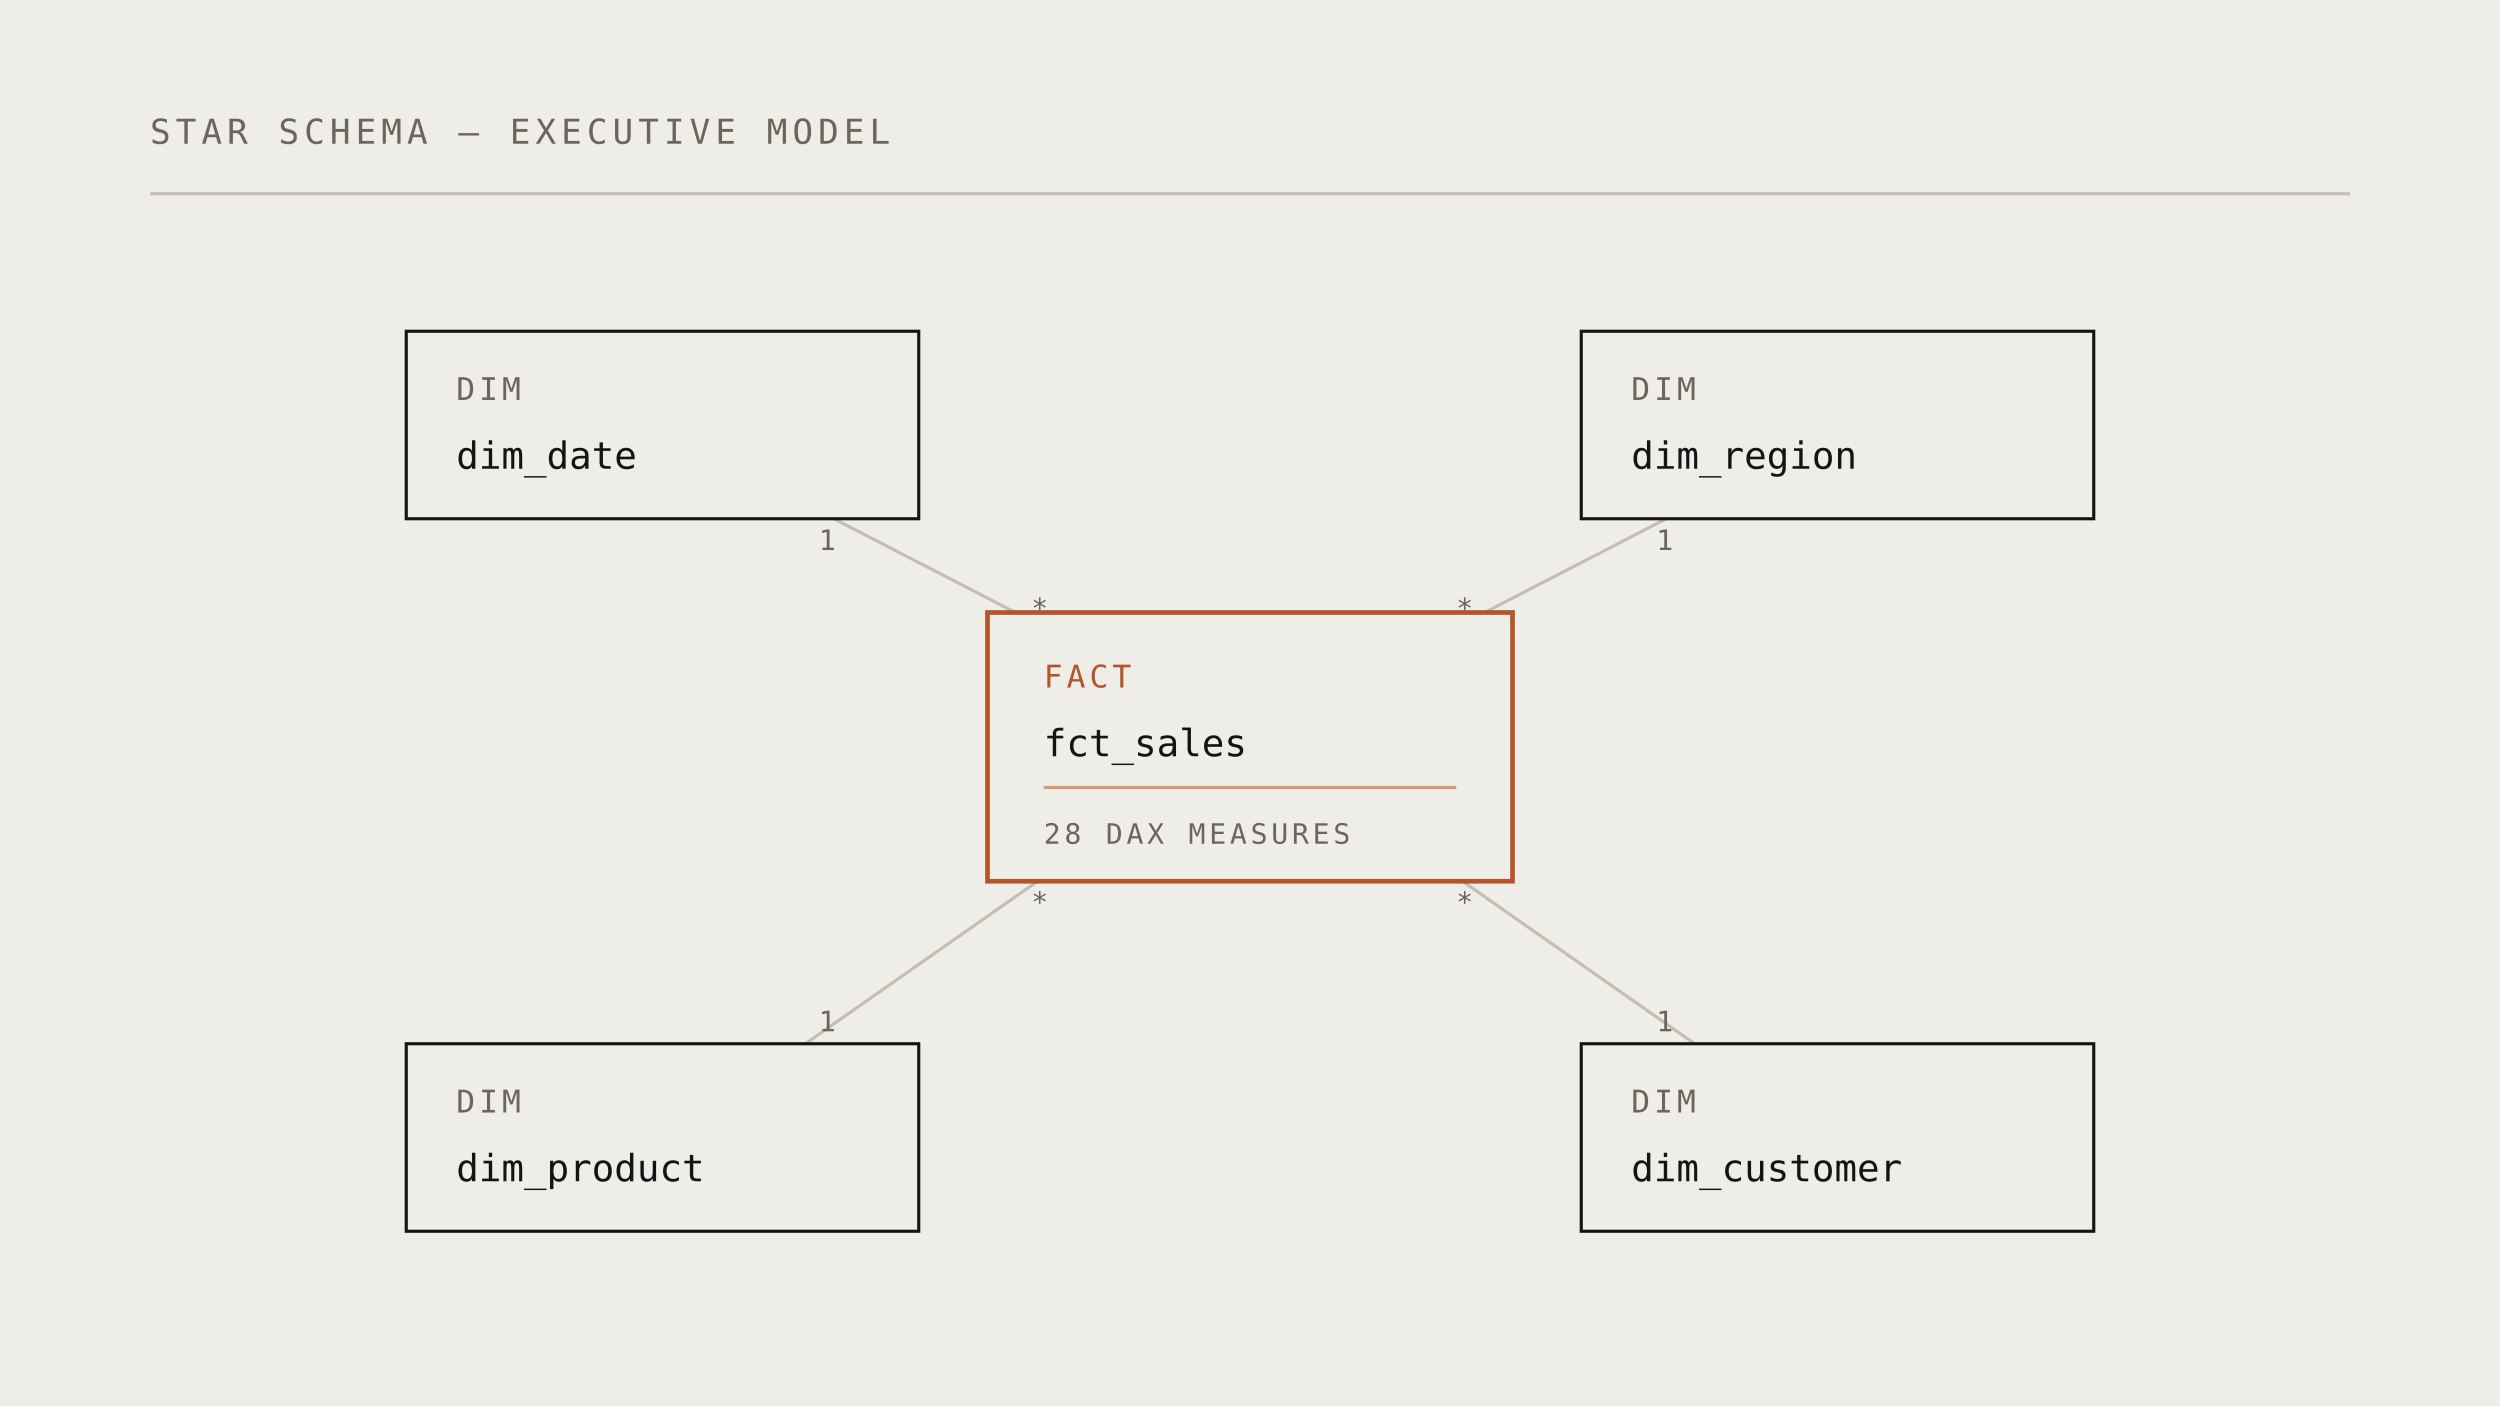
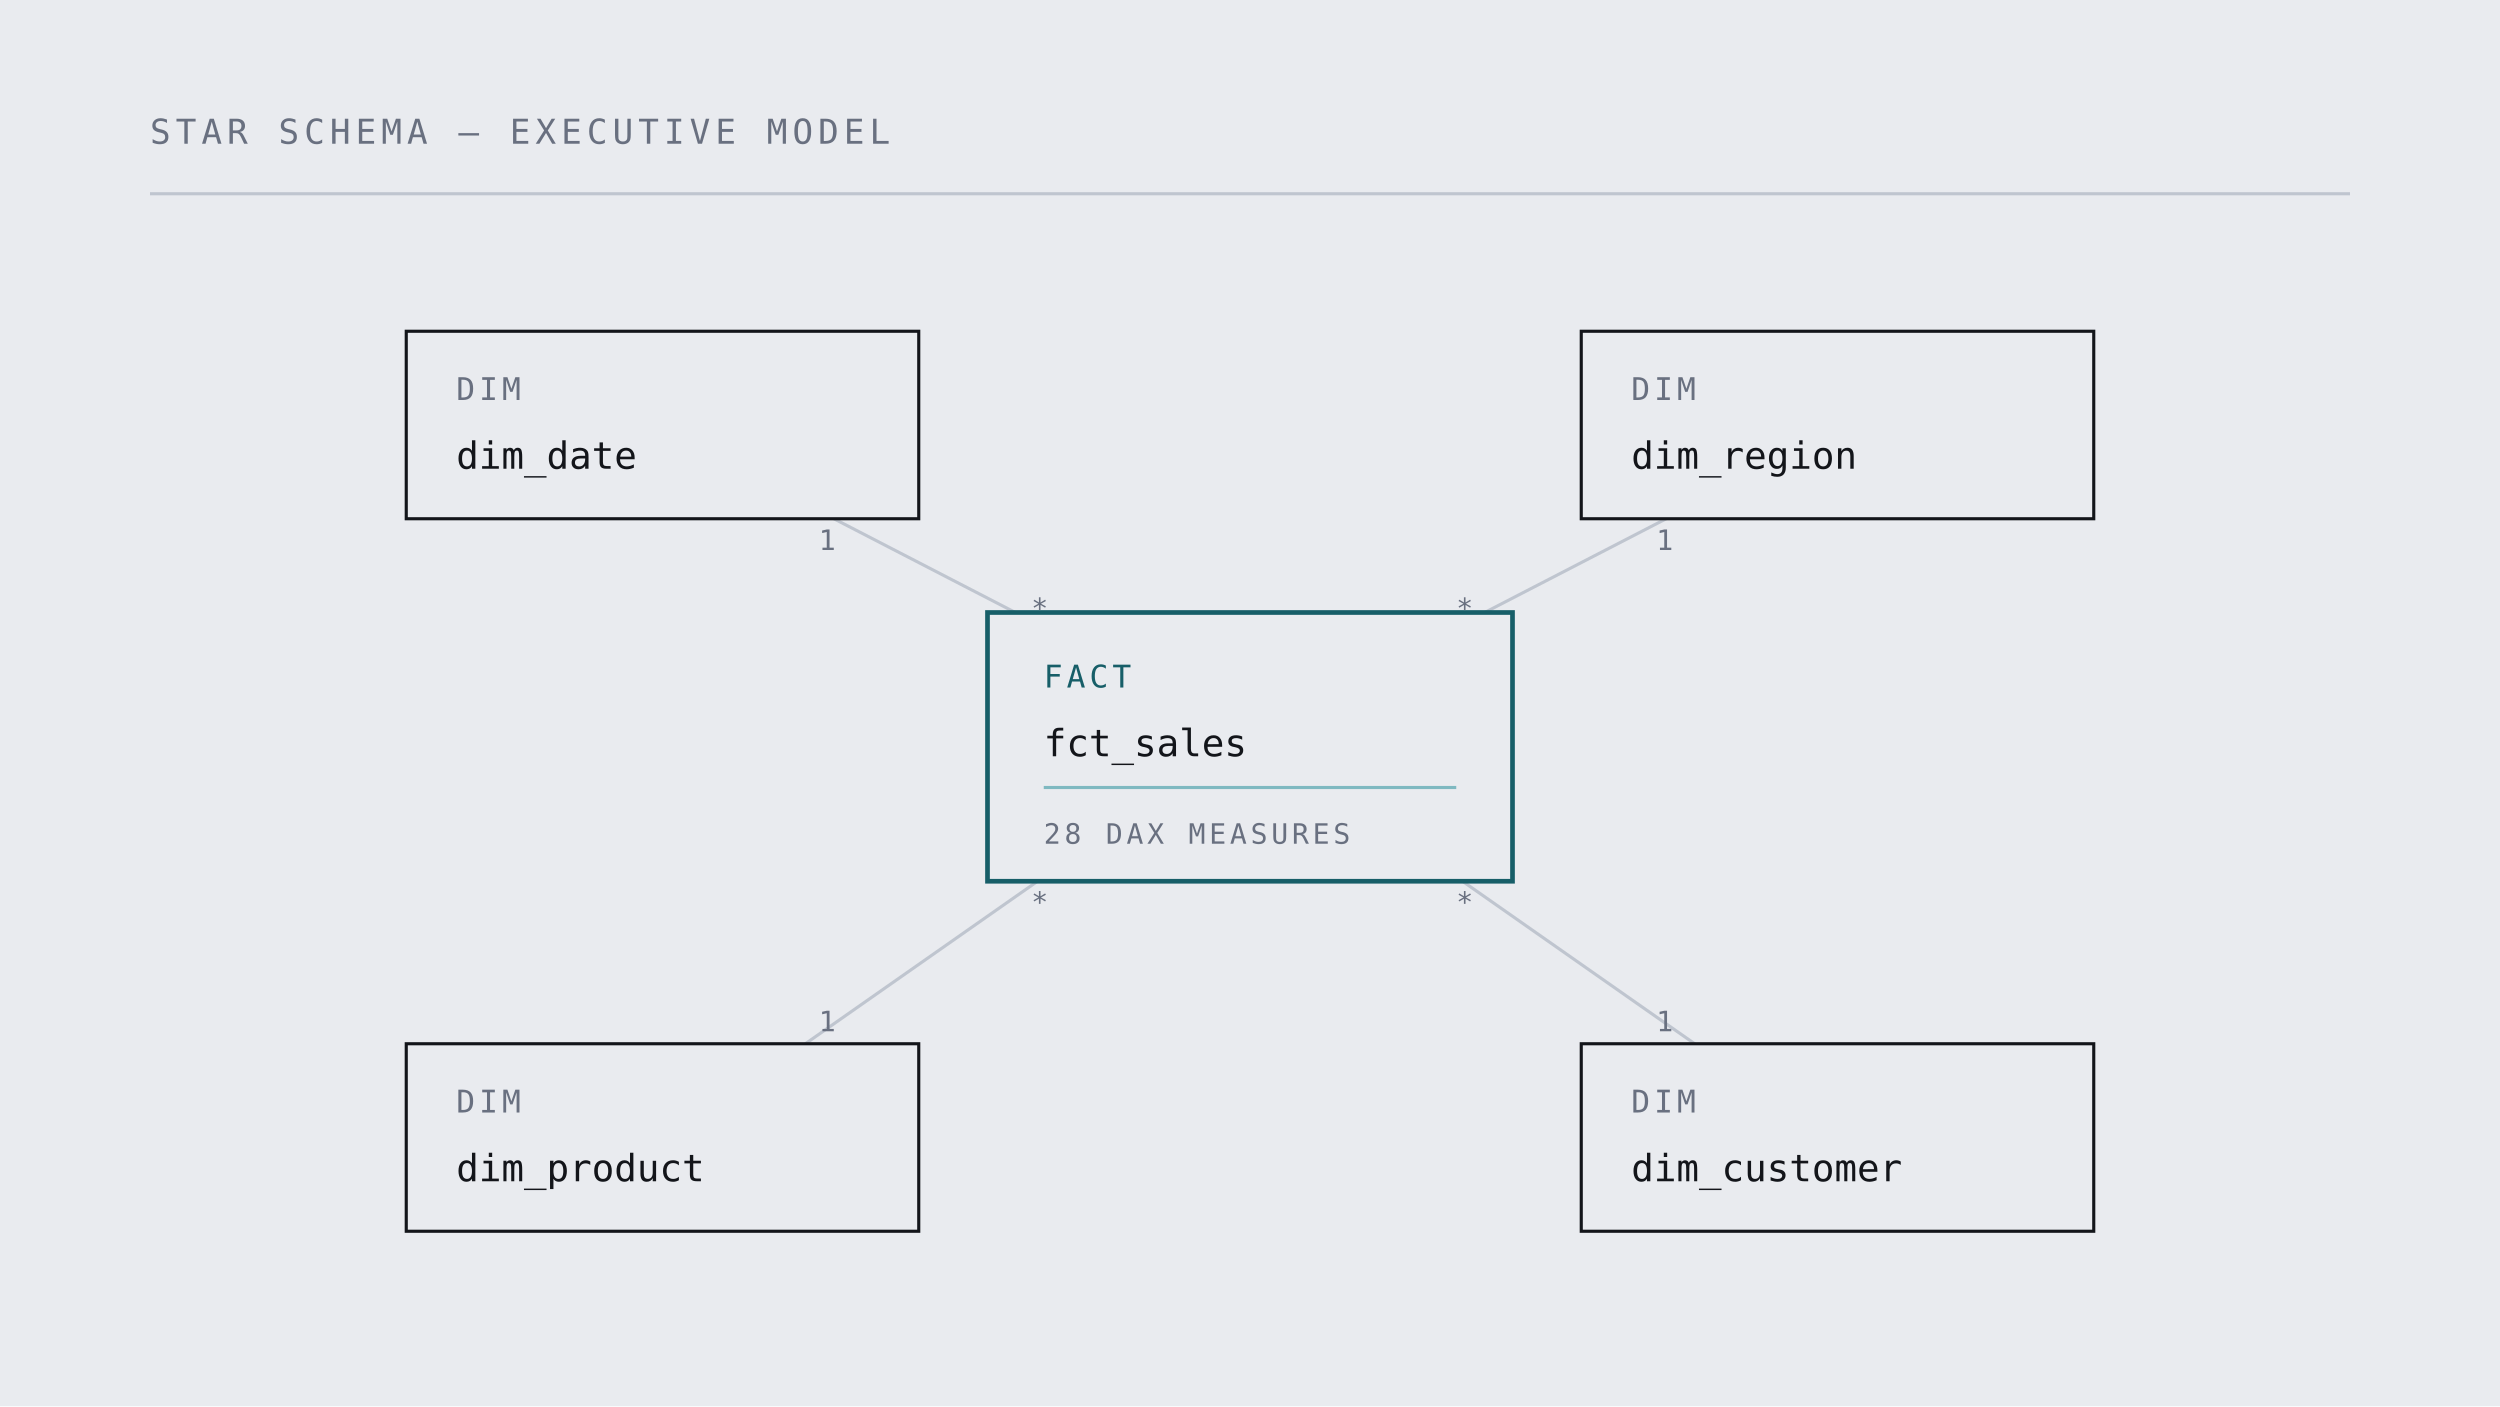
<svg xmlns="http://www.w3.org/2000/svg" viewBox="0 0 800 450" width="800" height="450" role="img" aria-label="Star schema: a central fact table joined to four dimension tables">
-   <rect width="800" height="450" fill="#EFEDE8" />
-   <g font-family="ui-monospace, SFMono-Regular, Menlo, monospace" font-size="11" letter-spacing="1.6" fill="#6B655B">
+   <rect width="800" height="450" fill="#E9EBEF" />
+   <g font-family="ui-monospace, SFMono-Regular, Menlo, monospace" font-size="11" letter-spacing="1.6" fill="#697080">
    <text x="48" y="46">STAR SCHEMA — EXECUTIVE MODEL</text>
  </g>
-   <line x1="48" y1="62" x2="752" y2="62" stroke="#C4BEB2" />
-   <g stroke="#C4BEB2" stroke-width="1">
+   <line x1="48" y1="62" x2="752" y2="62" stroke="#BFC5CF" />
+   <g stroke="#BFC5CF" stroke-width="1">
    <path d="M232 148 L352 210" fill="none" />
    <path d="M568 148 L448 210" fill="none" />
    <path d="M232 352 L352 268" fill="none" />
    <path d="M568 352 L448 268" fill="none" />
  </g>
-   <rect x="130" y="106" width="164" height="60" fill="#EFEDE8" stroke="#141416" />
+   <rect x="130" y="106" width="164" height="60" fill="#E9EBEF" stroke="#13151A" />
  <g font-family="ui-monospace, SFMono-Regular, Menlo, monospace" font-size="10" letter-spacing="1.3">
-     <text x="146" y="128" fill="#6B655B">DIM</text>
-     <text x="146" y="150" fill="#141416" font-size="12" letter-spacing="0">dim_date</text>
+     <text x="146" y="128" fill="#697080">DIM</text>
+     <text x="146" y="150" fill="#13151A" font-size="12" letter-spacing="0">dim_date</text>
  </g>
-   <rect x="506" y="106" width="164" height="60" fill="#EFEDE8" stroke="#141416" />
+   <rect x="506" y="106" width="164" height="60" fill="#E9EBEF" stroke="#13151A" />
  <g font-family="ui-monospace, SFMono-Regular, Menlo, monospace" font-size="10" letter-spacing="1.3">
-     <text x="522" y="128" fill="#6B655B">DIM</text>
-     <text x="522" y="150" fill="#141416" font-size="12" letter-spacing="0">dim_region</text>
+     <text x="522" y="128" fill="#697080">DIM</text>
+     <text x="522" y="150" fill="#13151A" font-size="12" letter-spacing="0">dim_region</text>
  </g>
-   <rect x="130" y="334" width="164" height="60" fill="#EFEDE8" stroke="#141416" />
+   <rect x="130" y="334" width="164" height="60" fill="#E9EBEF" stroke="#13151A" />
  <g font-family="ui-monospace, SFMono-Regular, Menlo, monospace" font-size="10" letter-spacing="1.3">
-     <text x="146" y="356" fill="#6B655B">DIM</text>
-     <text x="146" y="378" fill="#141416" font-size="12" letter-spacing="0">dim_product</text>
+     <text x="146" y="356" fill="#697080">DIM</text>
+     <text x="146" y="378" fill="#13151A" font-size="12" letter-spacing="0">dim_product</text>
  </g>
-   <rect x="506" y="334" width="164" height="60" fill="#EFEDE8" stroke="#141416" />
+   <rect x="506" y="334" width="164" height="60" fill="#E9EBEF" stroke="#13151A" />
  <g font-family="ui-monospace, SFMono-Regular, Menlo, monospace" font-size="10" letter-spacing="1.3">
-     <text x="522" y="356" fill="#6B655B">DIM</text>
-     <text x="522" y="378" fill="#141416" font-size="12" letter-spacing="0">dim_customer</text>
+     <text x="522" y="356" fill="#697080">DIM</text>
+     <text x="522" y="378" fill="#13151A" font-size="12" letter-spacing="0">dim_customer</text>
  </g>
-   <rect x="316" y="196" width="168" height="86" fill="#EFEDE8" stroke="#B4552B" stroke-width="1.5" />
+   <rect x="316" y="196" width="168" height="86" fill="#E9EBEF" stroke="#175E68" stroke-width="1.5" />
  <g font-family="ui-monospace, SFMono-Regular, Menlo, monospace" font-size="10" letter-spacing="1.3">
-     <text x="334" y="220" fill="#B4552B">FACT</text>
+     <text x="334" y="220" fill="#175E68">FACT</text>
  </g>
-   <g font-family="ui-monospace, SFMono-Regular, Menlo, monospace" font-size="12" fill="#141416">
+   <g font-family="ui-monospace, SFMono-Regular, Menlo, monospace" font-size="12" fill="#13151A">
    <text x="334" y="242">fct_sales</text>
  </g>
-   <line x1="334" y1="252" x2="466" y2="252" stroke="#D89972" />
-   <g font-family="ui-monospace, SFMono-Regular, Menlo, monospace" font-size="9" letter-spacing="1.2" fill="#6B655B">
+   <line x1="334" y1="252" x2="466" y2="252" stroke="#7FB9C1" />
+   <g font-family="ui-monospace, SFMono-Regular, Menlo, monospace" font-size="9" letter-spacing="1.2" fill="#697080">
    <text x="334" y="270">28 DAX MEASURES</text>
  </g>
-   <g font-family="ui-monospace, SFMono-Regular, Menlo, monospace" font-size="9" fill="#6B655B">
+   <g font-family="ui-monospace, SFMono-Regular, Menlo, monospace" font-size="9" fill="#697080">
    <text x="262" y="176">1</text>
    <text x="330" y="196">∗</text>
    <text x="530" y="176">1</text>
    <text x="466" y="196">∗</text>
    <text x="262" y="330">1</text>
    <text x="330" y="290">∗</text>
    <text x="530" y="330">1</text>
    <text x="466" y="290">∗</text>
  </g>
</svg>
